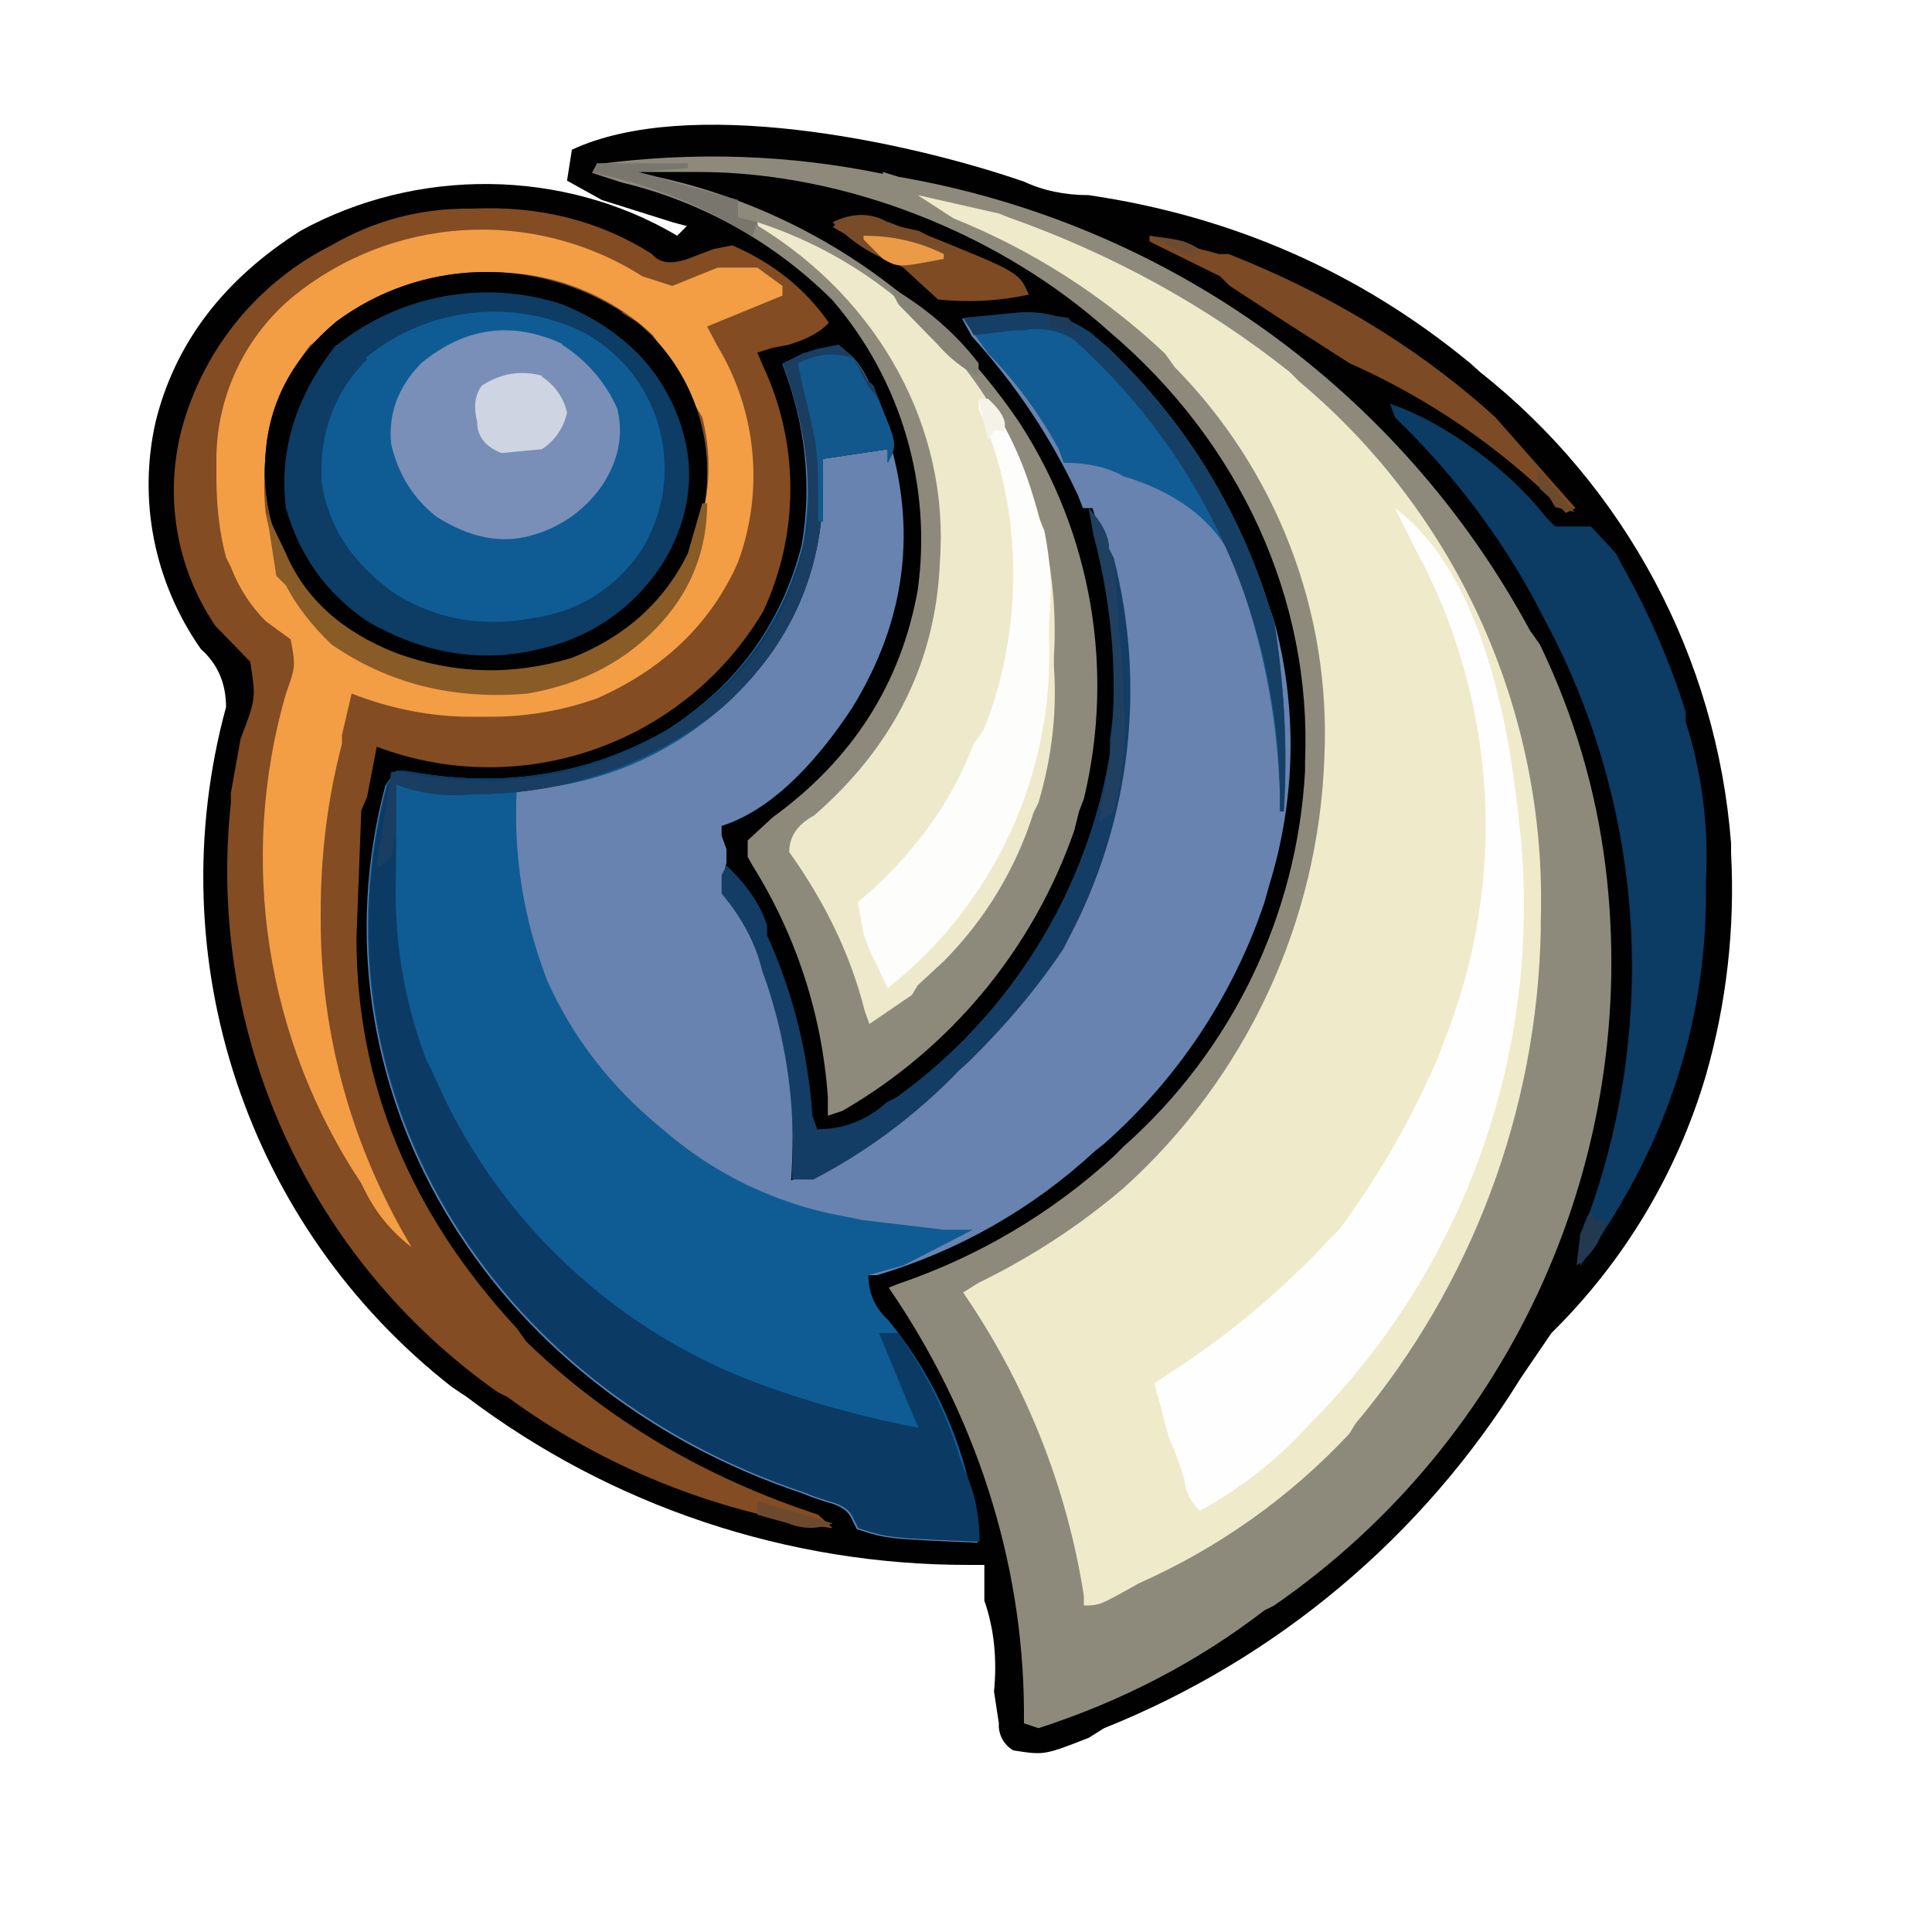
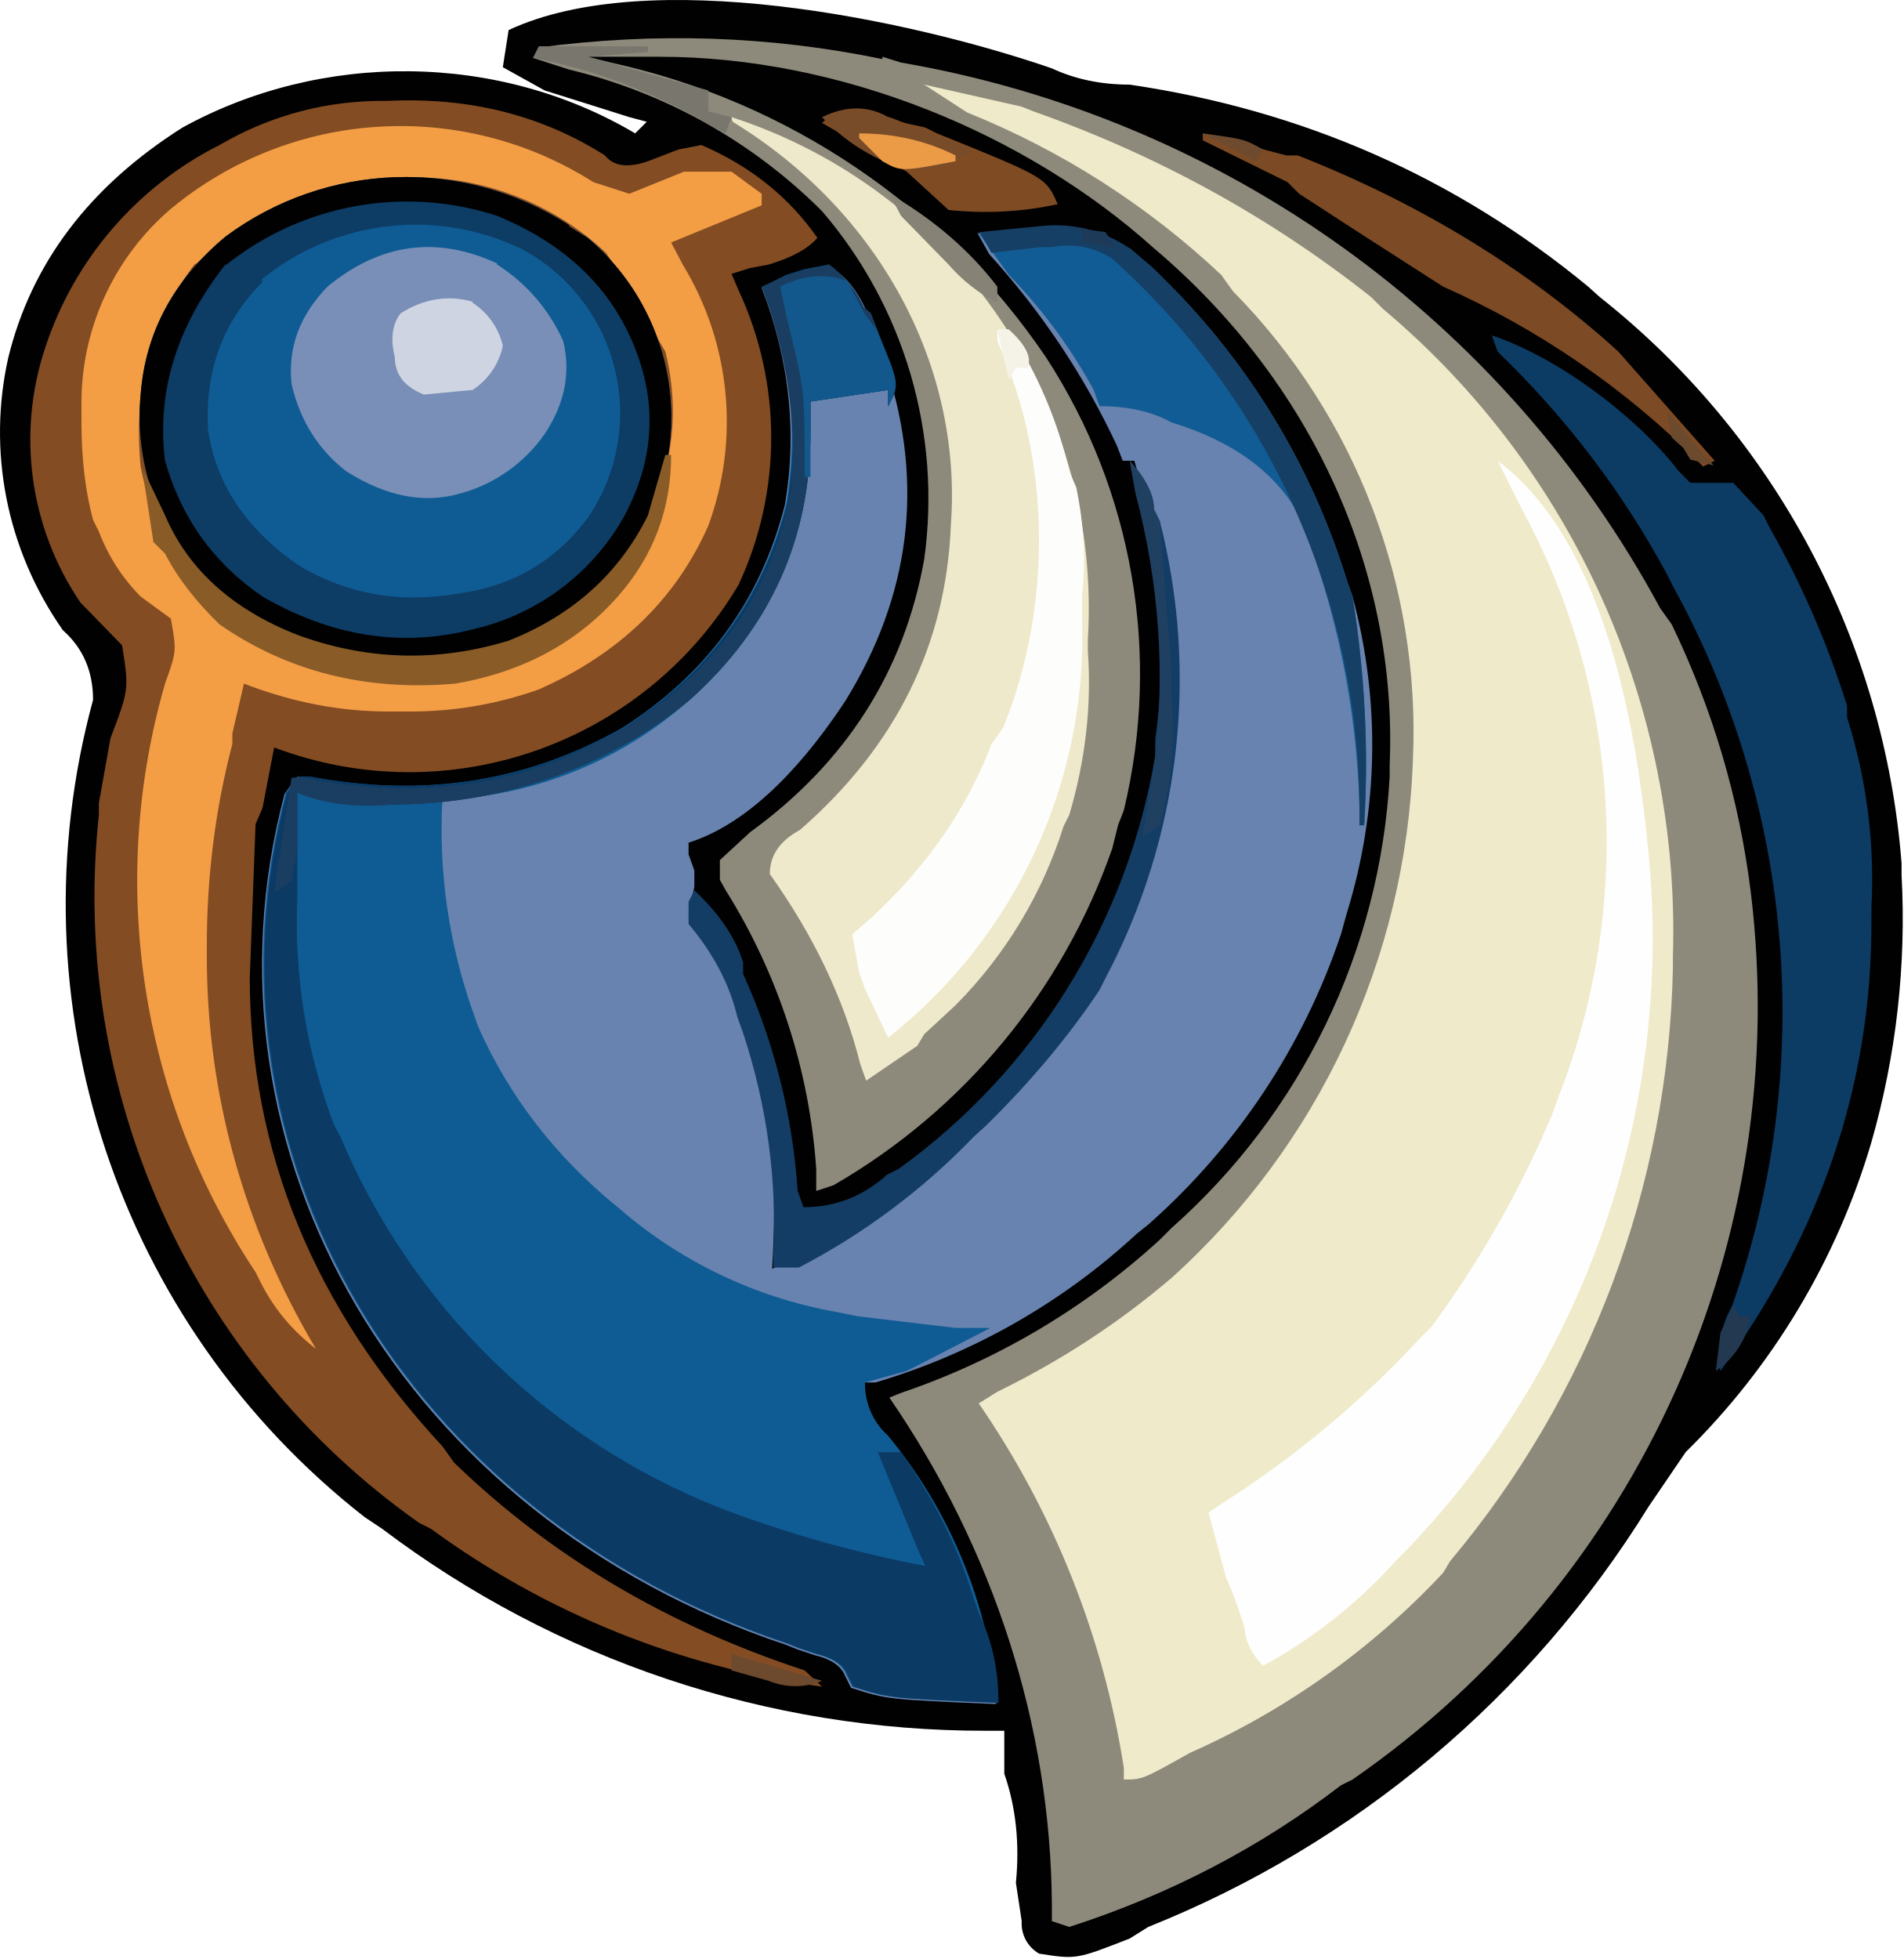
- <svg xmlns="http://www.w3.org/2000/svg" width="200" height="200">
+ <svg xmlns="http://www.w3.org/2000/svg" width="660" height="679.116" viewBox="15.383 12.911 164 168.75" overflow="visible">
  <path fill="#010101" d="M106 18.8q3 1.4 6.7 1.4 22.4 3.3 39.5 17.4l1 .9a69 69 0 0 1 26 48.8v1a70 70 0 0 1-2.6 23 62 62 0 0 1-16 26.7l-3.2 4.7a90 90 0 0 1-43.1 36.2l-1.6 1c-4.6 1.8-4.6 1.8-7.8 1.3a3 3 0 0 1-1.5-2.8l-.5-3.3q.5-5.1-1-9.4V162h-1.6a86 86 0 0 1-52-17.4l-1.5-1a67 67 0 0 1-23.4-70.4q0-3.7-2.6-6c-4.9-7-6.5-15.5-4.7-23.5q3-12.2 15-19.8c12-6.6 27.2-6.5 39 .5l1-1-1.5-.4-7.3-2.3-3.6-2 .5-3.2c12-5.6 34.3-1 46.8 3.3" />
  <path fill="#8e8a7b" d="m91.4 17.8 1.6.5a92 92 0 0 1 65.4 47l1 1.4q5.3 11 6.8 23a81 81 0 0 1-34.3 76.5l-1 .5q-10.4 8-23.4 12.2l-1.5-.5V177c-.1-15.4-5-30.6-14-43.7l1-.4a63 63 0 0 0 22.3-13.2l1-1a56 56 0 0 0 18.8-38.9v-1c.7-16.7-6.7-33-20.3-44.5-11-9.9-27-16.5-42.6-16.5H66l2 .5a61 61 0 0 1 37.5 25.4 50 50 0 0 1 6.7 39l-.5 1.3-.5 2a54 54 0 0 1-24 29l-1.5.5v-1.9a52 52 0 0 0-7.8-24l-.5-.9V87l2.6-2.4q12.4-9 15-23.5a38 38 0 0 0-8.8-30 46 46 0 0 0-21.8-12.2l-3.1-1 .5-.9q15.1-2 29.6 1" />
  <path fill="#6883af" d="m112.7 34.3 2.1 1.8 1 1a62 62 0 0 1 15.6 25.8l.5 1.4a49 49 0 0 1-.5 27.3l-.5 1.8a58 58 0 0 1-16.6 25l-1 .8A57 57 0 0 1 90.8 132h-1a6 6 0 0 0 2 4.7 42 42 0 0 1 9.4 23c-9.4-.4-9.4-.4-12.5-1.4l-.5-1q-.5-1.3-2.6-1.8l-1.5-.5-1-.4c-33-11-51.4-42.5-43.2-73.3l1-1.4h1q14.7 2.8 27-4.2 11-7 14.1-19.3 1.6-9.3-2-18.7l2-1 1.6-.5 2-.4c3.2 1.4 4.2 6 5.2 8.9q4.8 15-3.6 28.6c-3.1 4.7-7.8 10.4-13.5 12.2v1l.5 1.4v1.4l-.5 2.4 1.6 1.8a28 28 0 0 1 4.1 9.4l.5 1.4q1.6 8.5 1 17.9a46 46 0 0 0 15.1-9.9l1-1a58 58 0 0 0 12-14 53 53 0 0 0 3.7-42.7l-.6-2h-1l-.5-1.3q-4.2-9-11-16.5l-1-1.8 5.2-.5q4.2-.5 7.8 1.9" />
  <path fill="#834c22" d="M48.8 21.6q10.5-.5 18.7 4.7 1.1 1.4 3.7.5l2.6-1 2-.4q6.3 2.7 10 8-1.2 1.4-4.2 2.3L80 36l-1.6.5.6 1.4a30 30 0 0 1 0 25.4 33 33 0 0 1-40 14l-1 5.2-.6 1.4-.5 13.2q0 22.5 16.6 40.4l1 1.4Q67 151 84.7 156.8l1.5 1.4a74 74 0 0 1-33.7-13.6l-1-.5a66 66 0 0 1-27.6-61v-1l1-5.6c1.6-4.2 1.6-4.2 1-8l-3.6-3.7a25 25 0 0 1-3-22 30 30 0 0 1 15-17.4q6.7-3.9 14.5-3.8" />
  <path fill="#efeaca" d="m95 20.2 8.4 1.9 1 .4q16.1 5.7 29.1 16l1 1a70 70 0 0 1 25 55.8v1a82 82 0 0 1-19.2 51.1l-.6 1a67 67 0 0 1-21.8 15.5c-4.1 2.3-4.1 2.3-5.7 2.3v-1a76 76 0 0 0-12.5-31.4l1.6-1q8.2-4 15-9.8a63 63 0 0 0 20.8-44.6A54 54 0 0 0 121.6 38l-1-1.4a70 70 0 0 0-21.9-14Zm0 0" />
  <path fill="#0f5c95" d="M86.8 35.7q2 1.5 3 3.7l.6.5c2 5.2 2 5.2 2 7l-.5 1v-1.4l-6.7 1v2.7q0 13.7-10.4 23a34 34 0 0 1-19.7 8.5h-1.6a47 47 0 0 0 2.6 18.3l.5 1.4q4 9 12 15.5a39 39 0 0 0 18.7 9l2 .4 8.4 1h3l-6.2 3.2-1 .5-3.6 1a6 6 0 0 0 2 4.6 42 42 0 0 1 9.4 23c-9.4-.4-9.4-.4-12.5-1.4l-.5-1q-.5-1.3-2.6-1.8l-1.5-.5-1-.4c-33-11-51.4-42.5-43.2-73.3l1-1.4h1q14.7 2.8 27-4.2 11-7 14.1-19.3 1.6-9.3-2-18.7l2-1 1.6-.5Zm0 0" />
  <path fill="#0f5c95" d="m64.4 32.4 1.6 1a20.2 20.2 0 0 1 .5 30.5q-6.7 6-16.6 6-9 0-15.6-5.6c-4.9-4.6-7.4-11-6.8-17.4q.6-8 7.3-13.6a26 26 0 0 1 29.6-1" />
  <path fill="#f39d45" d="m66.5 28.6 3.1 1 4.7-1.9h4.1l2.6 1.9v1l-7.8 3.2 1 1.9a26 26 0 0 1 2.2 22.5q-4.2 9.5-14.6 14.1a33 33 0 0 1-11.4 1.9h-1.6q-6.2 0-12.4-2.4l-1 4.3v.9q-2.2 8.4-2.2 17.4v.9c0 11.8 3.2 23.4 9.4 33.8q-3-2.3-4.7-5.6l-.5-1a61 61 0 0 1-7.8-50.7c1-2.8 1-2.8.5-5.6l-2.6-1.9a16 16 0 0 1-3.6-5.6l-.5-1q-1-3.7-1-8.4v-1.4a22 22 0 0 1 7.7-17 31 31 0 0 1 36.4-2.3m-34.3 7q-5.7 7.5-4.7 17.5 1.5 8 8.9 12.6 8.8 5.6 19.2 3.8 9.3-2 14.5-9.9 4.7-8 2.6-16.4l-4.1-7-1-1.5a24 24 0 0 0-17.2-6.5q-10.5.5-18.2 7.5" />
  <path fill="#eee9ca" d="M78.4 23a44.5 44.5 0 0 1 30.7 45v1q.5 7-1.6 14.1l-.5 1a38 38 0 0 1-9.3 15.4L95 102l-.6 1-4.4 3-.5-1.4q-2.1-8.4-7.8-16.4 0-2.4 2.6-3.8 12.4-10.8 13-26.3c1-13.7-6.2-27-18.8-34.7Zm0 0" />
  <path fill="#0b3b65" d="M86.8 35.7q2 1.5 3 3.7l.6.5c2 5.2 2 5.2 2 7l-.5 1v-1.4l-6.7 1v2.7q0 13.7-10.4 23c-7.4 6.1-17 9.3-27 9l-6.8-1v9a49 49 0 0 0 3.2 19.7l.5.9a59 59 0 0 0 32.7 32 103 103 0 0 0 17.7 5l-.6-1.3L91 138h2q4.3 6.1 6.3 12.7l.5 1.4q1.6 3.3 1.6 7.5c-9.4-.4-9.4-.4-12.5-1.4l-.5-1q-.5-1.3-2.6-1.8l-1.5-.5-1-.4c-33-11-51.4-42.5-43.2-73.3l1-1.4h1q14.7 2.8 27-4.2 11-7 14.1-19.3 1.6-9.3-2-18.7l2-1 1.6-.5Zm0 0" />
  <path fill="#fefefe" d="M144.4 52.6c9.4 7 12 23.5 13 33.8a76 76 0 0 1-21.3 60.5l-.5.5a43 43 0 0 1-11.4 9q-1.5-1.5-1.6-3.3l-.5-1.5-.5-1.4-.6-1.4-1.5-5.6 1.5-1a86 86 0 0 0 16.7-14l1-1a89 89 0 0 0 10.4-18.3l.5-1.4a60 60 0 0 0-3.1-50.7Zm0 0" />
  <path fill="#0d3c65" d="m64.4 32.4 1.6 1a20.2 20.2 0 0 1 .5 30.5q-6.7 6-16.6 6-9 0-15.6-5.6c-4.9-4.6-7.4-11-6.8-17.4q.6-8 7.3-13.6a26 26 0 0 1 29.6-1M38 37.2q-5.1 5.1-4.7 12.7 1 7 7.8 11.7 6.3 3.8 14 2.4 6.9-1 11-6.6a16 16 0 0 0 2-13.6 16 16 0 0 0-7.7-9.4A21 21 0 0 0 37.9 37" />
  <path fill="#0c3b64" d="M143.9 41.8c5.7 1.9 12.5 7 16.1 11.7l1 1h3.7l2.6 2.8.5 1q4.2 7.4 6.7 15.4v1a46 46 0 0 1 2.1 16.4v1.4q0 20.7-13 38.5-.5-2.9 1-5.6a76 76 0 0 0-5.1-62l-.5-1q-5.7-10.6-14.6-19.2Zm0 0" />
  <path fill="#798fb7" d="M58.2 35.7a15 15 0 0 1 5.7 6.6q1 4.1-1.6 8a13 13 0 0 1-7.2 5.1q-4.7 1.4-9.9-1.9-3.6-2.8-4.7-7.5-.5-4.7 3.1-8.4 6.8-5.6 14.6-2" />
  <path fill="#fdfdfc" d="M101.3 41.3h1q3.7 5.7 5.2 12.2l.6 1.4q1 4.8.5 9.4v1.9a44 44 0 0 1-16.7 36.1l-2-4.2-.5-1.4-.6-3.3 1.6-1.4q7.2-6.6 10.4-15l1-1.4c4.2-10.3 4.2-23-.5-33.3Zm0 0" />
  <path fill="#010101" d="m64.4 32.4 1.6 1a20.2 20.2 0 0 1 .5 30.5q-6.7 6-16.6 6-9 0-15.6-5.6c-4.9-4.6-7.4-11-6.8-17.4q.6-8 7.3-13.6a26 26 0 0 1 29.6-1m-29.6 3.4q-6.3 8-5.2 16.9Q31.7 60 38 64.3q9 5.2 18.2 2.8a20 20 0 0 0 13-9.8q3.7-7 1-14.1-3-8-12-11.7a25 25 0 0 0-23.3 4.2" />
  <path fill="#115c94" d="m112.7 34.3 2.1 1.8 1 1a62 62 0 0 1 15.6 25.8l.5 1.4q1.6 10 1 19.7h-.4v-1.4a73 73 0 0 0-5.2-25.3q-3.1-5.6-11-8-2.5-1.4-6.2-1.4l-.5-1.4a45 45 0 0 0-7.3-9.9L99.7 33l5.2-.5q4.2-.5 7.8 1.9" />
  <path fill="#133d64" d="M112.7 52.6q2.1 2.3 2.1 4.2l.5 1a55 55 0 0 1-4.7 39.4l-.5 1q-4 6-9.8 11.7l-1 .9a58 58 0 0 1-15.1 11.3H82v-1q.5-9.8-2.6-19.2l-.5-1.4q-1-4.2-4.2-8v-1.9l.5-1q3.2 3 4.2 6.2v1a54 54 0 0 1 4.7 18.7l.5 1.4q4.1 0 7.2-2.8l1-.5A55 55 0 0 0 114.9 78v-1.4q1.5-10.3-1.6-21.1Zm0 0" />
  <path fill="#1a3e61" d="M86.8 35.7q2 1.5 3 3.7l.6.5c2 5.2 2 5.2 2 7l-.5 1v-1.4l-6.7 1v2.7q0 13.7-10.4 23c-7 5.8-16 9-25.4 9q-4.8.5-8.4-1V86l-.5 2.8-1.5 1 1.5-9.9h1q16.2 3.3 29.1-5.2 11-7.5 13-20.1.6-8.5-2.6-17l2.1-.9 1.6-.5Zm0 0" />
  <path fill="#7c4a24" d="m119 24.4 7.2 1.9h1q15.2 6 26.6 16l1 .9 8.3 9.4-1 .5-.5-.5a73 73 0 0 0-21.9-15l-6.7-4.3-5.7-3.7-1-1L119 25Zm0 0" />
  <path fill="#895b27" d="M72.7 52.1h.5q0 7-4.6 12.2-5.3 6-14 7.5-11.5 1-20.3-5.1-3.1-3-4.7-6.1l-1-1-1-6.5 2 4.2q3 7 11.4 10.3 9 3.3 18.2.5 8.3-3.3 12-10.8Zm0 0" />
  <path fill="#163f65" d="m112.7 34.3 2.1 1.8 1 1a62 62 0 0 1 15.6 25.8l.5 1.4q1.6 10 1 19.7h-.4v-1.4a64 64 0 0 0-21.3-47.4 7 7 0 0 0-5.2-1h-1l-4.2.5-1-1.8 5.1-.5q4.2-.5 7.8 1.9" />
  <path fill="#12588d" d="m88.3 37 1.6 3 1 1.3c2 4.7 2 4.7 1 6.6v-1.4l-6.7 1V54h-.5v-1c0-6.5 0-6.5-1.6-13l-.5-2.4q3-1.5 5.7-.5" />
  <path fill="#7f4b23" d="m88.8 22.5 6.3 1.4 1 .5c9.4 3.8 9.4 3.8 10.4 6.1q-4.6 1-9.4.5l-3.6-3.3-7.3-4.2q1-1 2.6-1" />
  <path fill="#ced4e2" d="M56.1 39a6 6 0 0 1 2.6 3.7 6 6 0 0 1-2.6 3.8l-4.2.4q-2.5-1-2.5-3.2-.6-2.4.5-3.8 3-1.9 6.2-1" />
  <path fill="#204062" d="M112.7 52.6q2.1 2.3 2.1 4.2l.5 1 1 13v2q.5 5.6-1 11.2l-1.5 1 1-6.1q1.5-11.8-1.6-23.5Zm0 0" />
  <path fill="#794c29" d="m92 23 7.2 2.8q-3 2.4-6.7 1.4-3.7-1.4-6.3-4.2 3.1-1.5 5.7 0" />
  <path fill="#79766e" d="M71.2 16.9v.5l-5.2.4 10.4 2.9v1.8l2 .5-.5 1.4-1-.5a48 48 0 0 0-15.6-6l.5-1Zm0 0" />
  <path fill="#868376" d="M92 29.6q5.7 3.3 9.3 8V39a14 14 0 0 1-4.2-3.3L93 31.5Zm0 0" />
  <path fill="#eb9a46" d="M89.4 24.4q4.5 0 8.3 1.9v.5c-4.7.9-4.7.9-6.3 0l-2-2Zm0 0" />
  <path fill="#6d4a2e" d="m78.4 155.4 7.8 2.3a6 6 0 0 1-4.6 0l-3.2-.9Zm0 0" />
  <path fill="#233952" d="m164.7 125.4.5.9h1a7 7 0 0 1-3 4.7l.4-3.3Zm0 0" />
  <path fill="#6e4b2e" d="M119 24.4c3.6.5 3.6.5 5.2 1.4l-.6 1Zm0 0" />
  <path fill="#6b4a2e" d="m159 48.4 4 4.6-2-.5-.6-1-1-.9Zm0 0" />
  <path fill="#f5f3e8" d="M101.3 41.3h1q2.2 2 1.6 3.3h-1l-.6 1Zm0 0" />
  <path fill="#1d3b59" d="m107 32.4 3.6.5 1 1.4-3-.5v-1Zm0 0" />
</svg>
